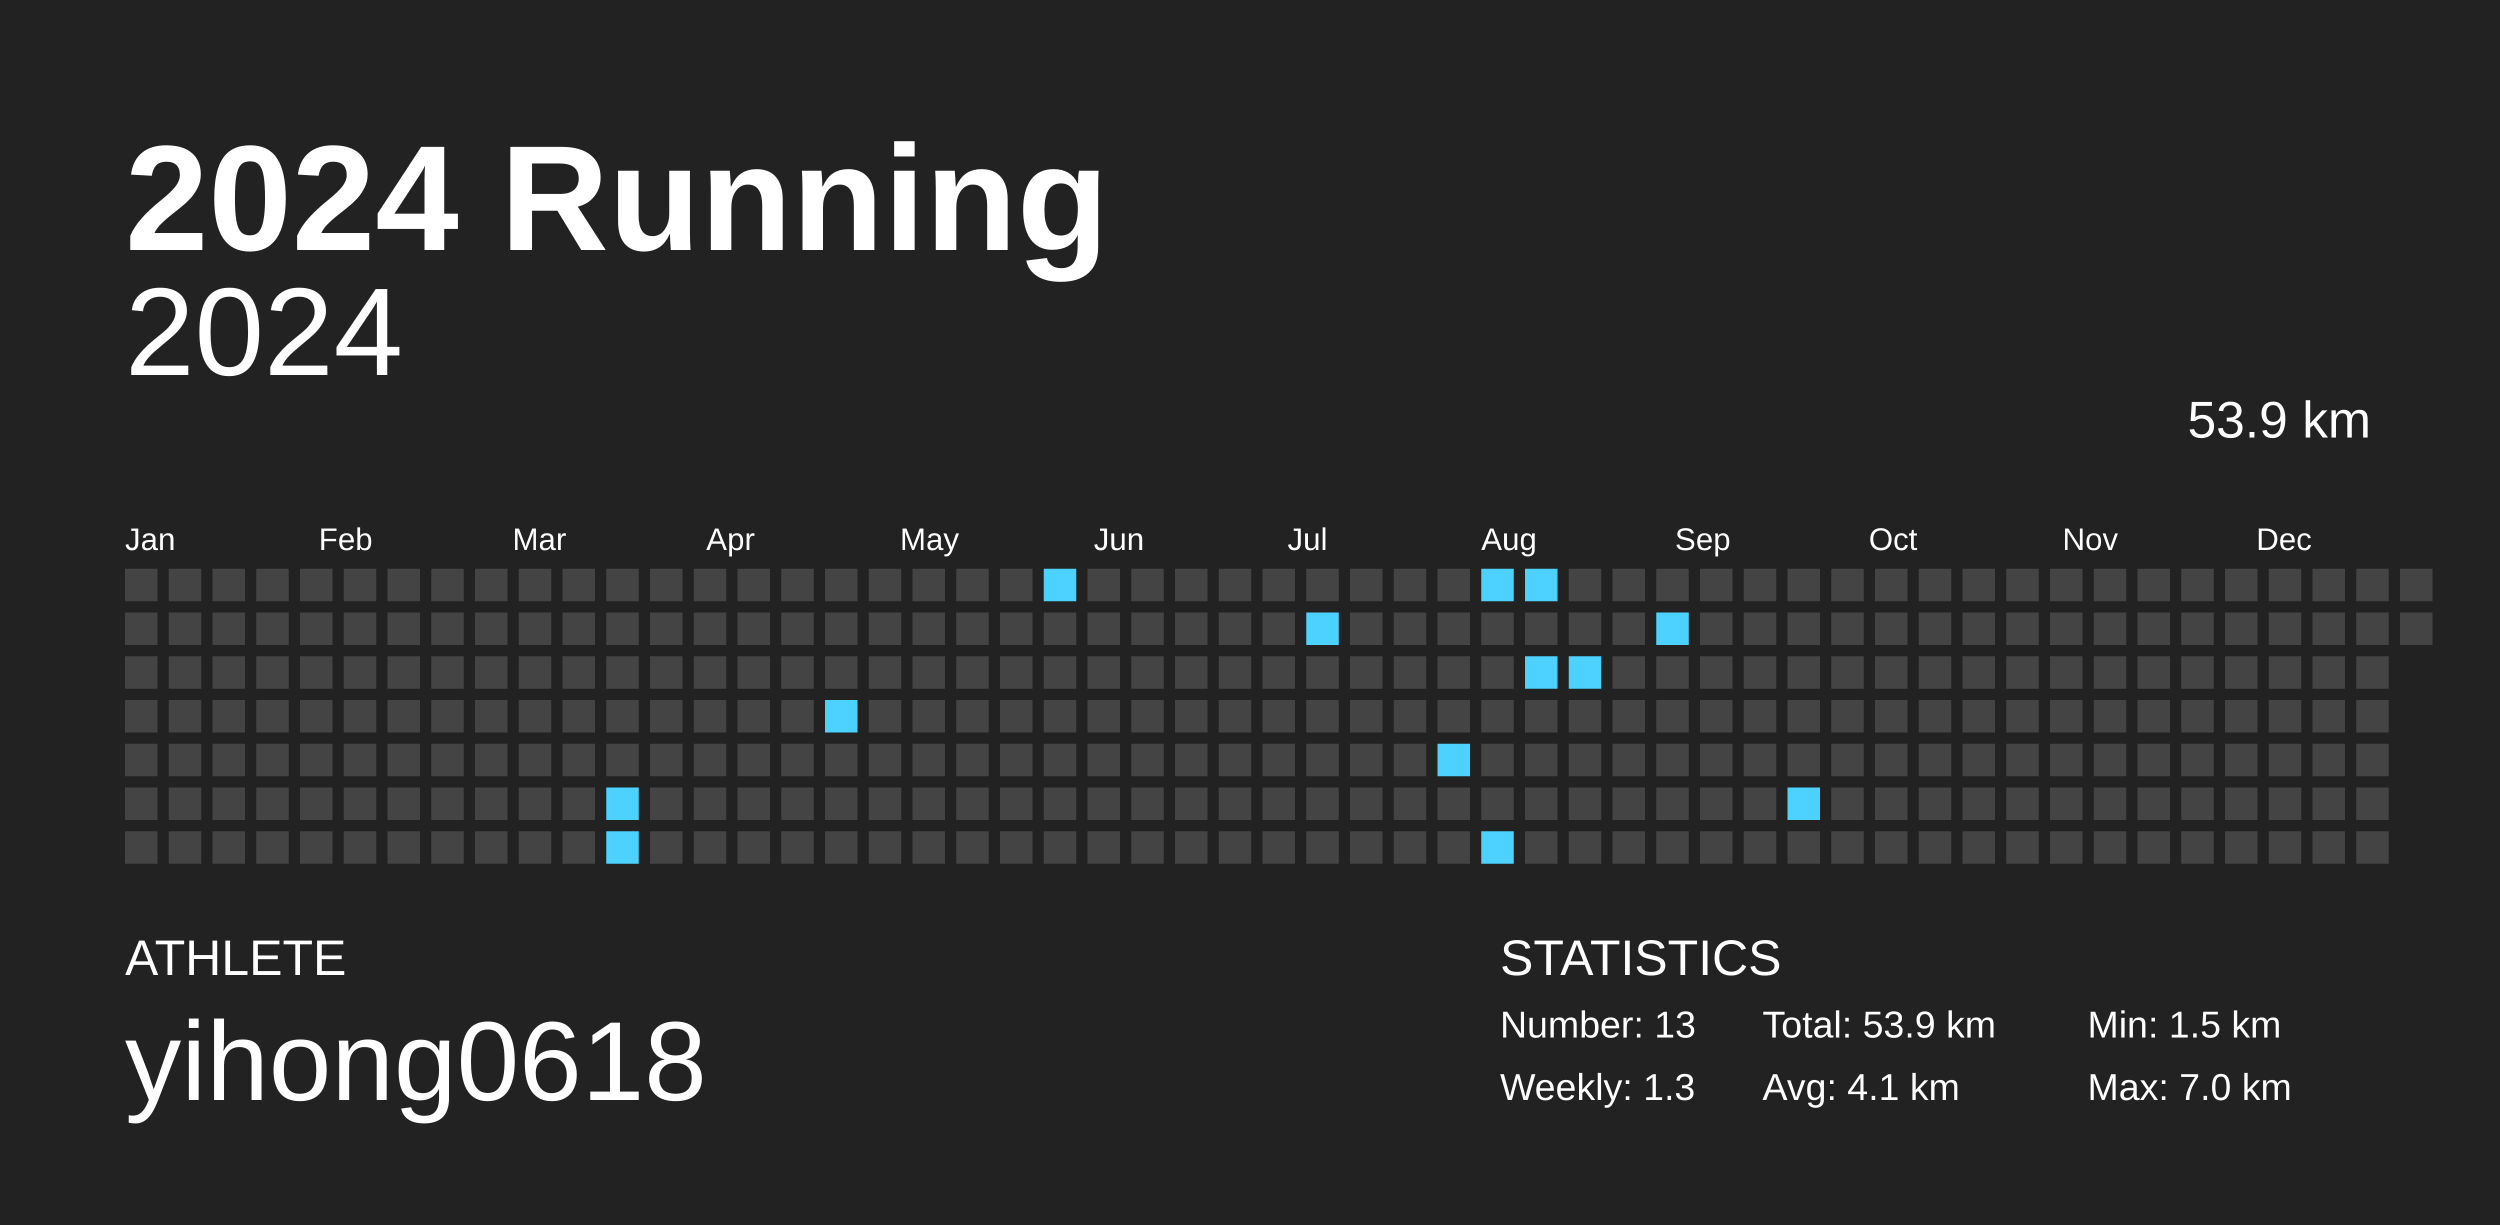
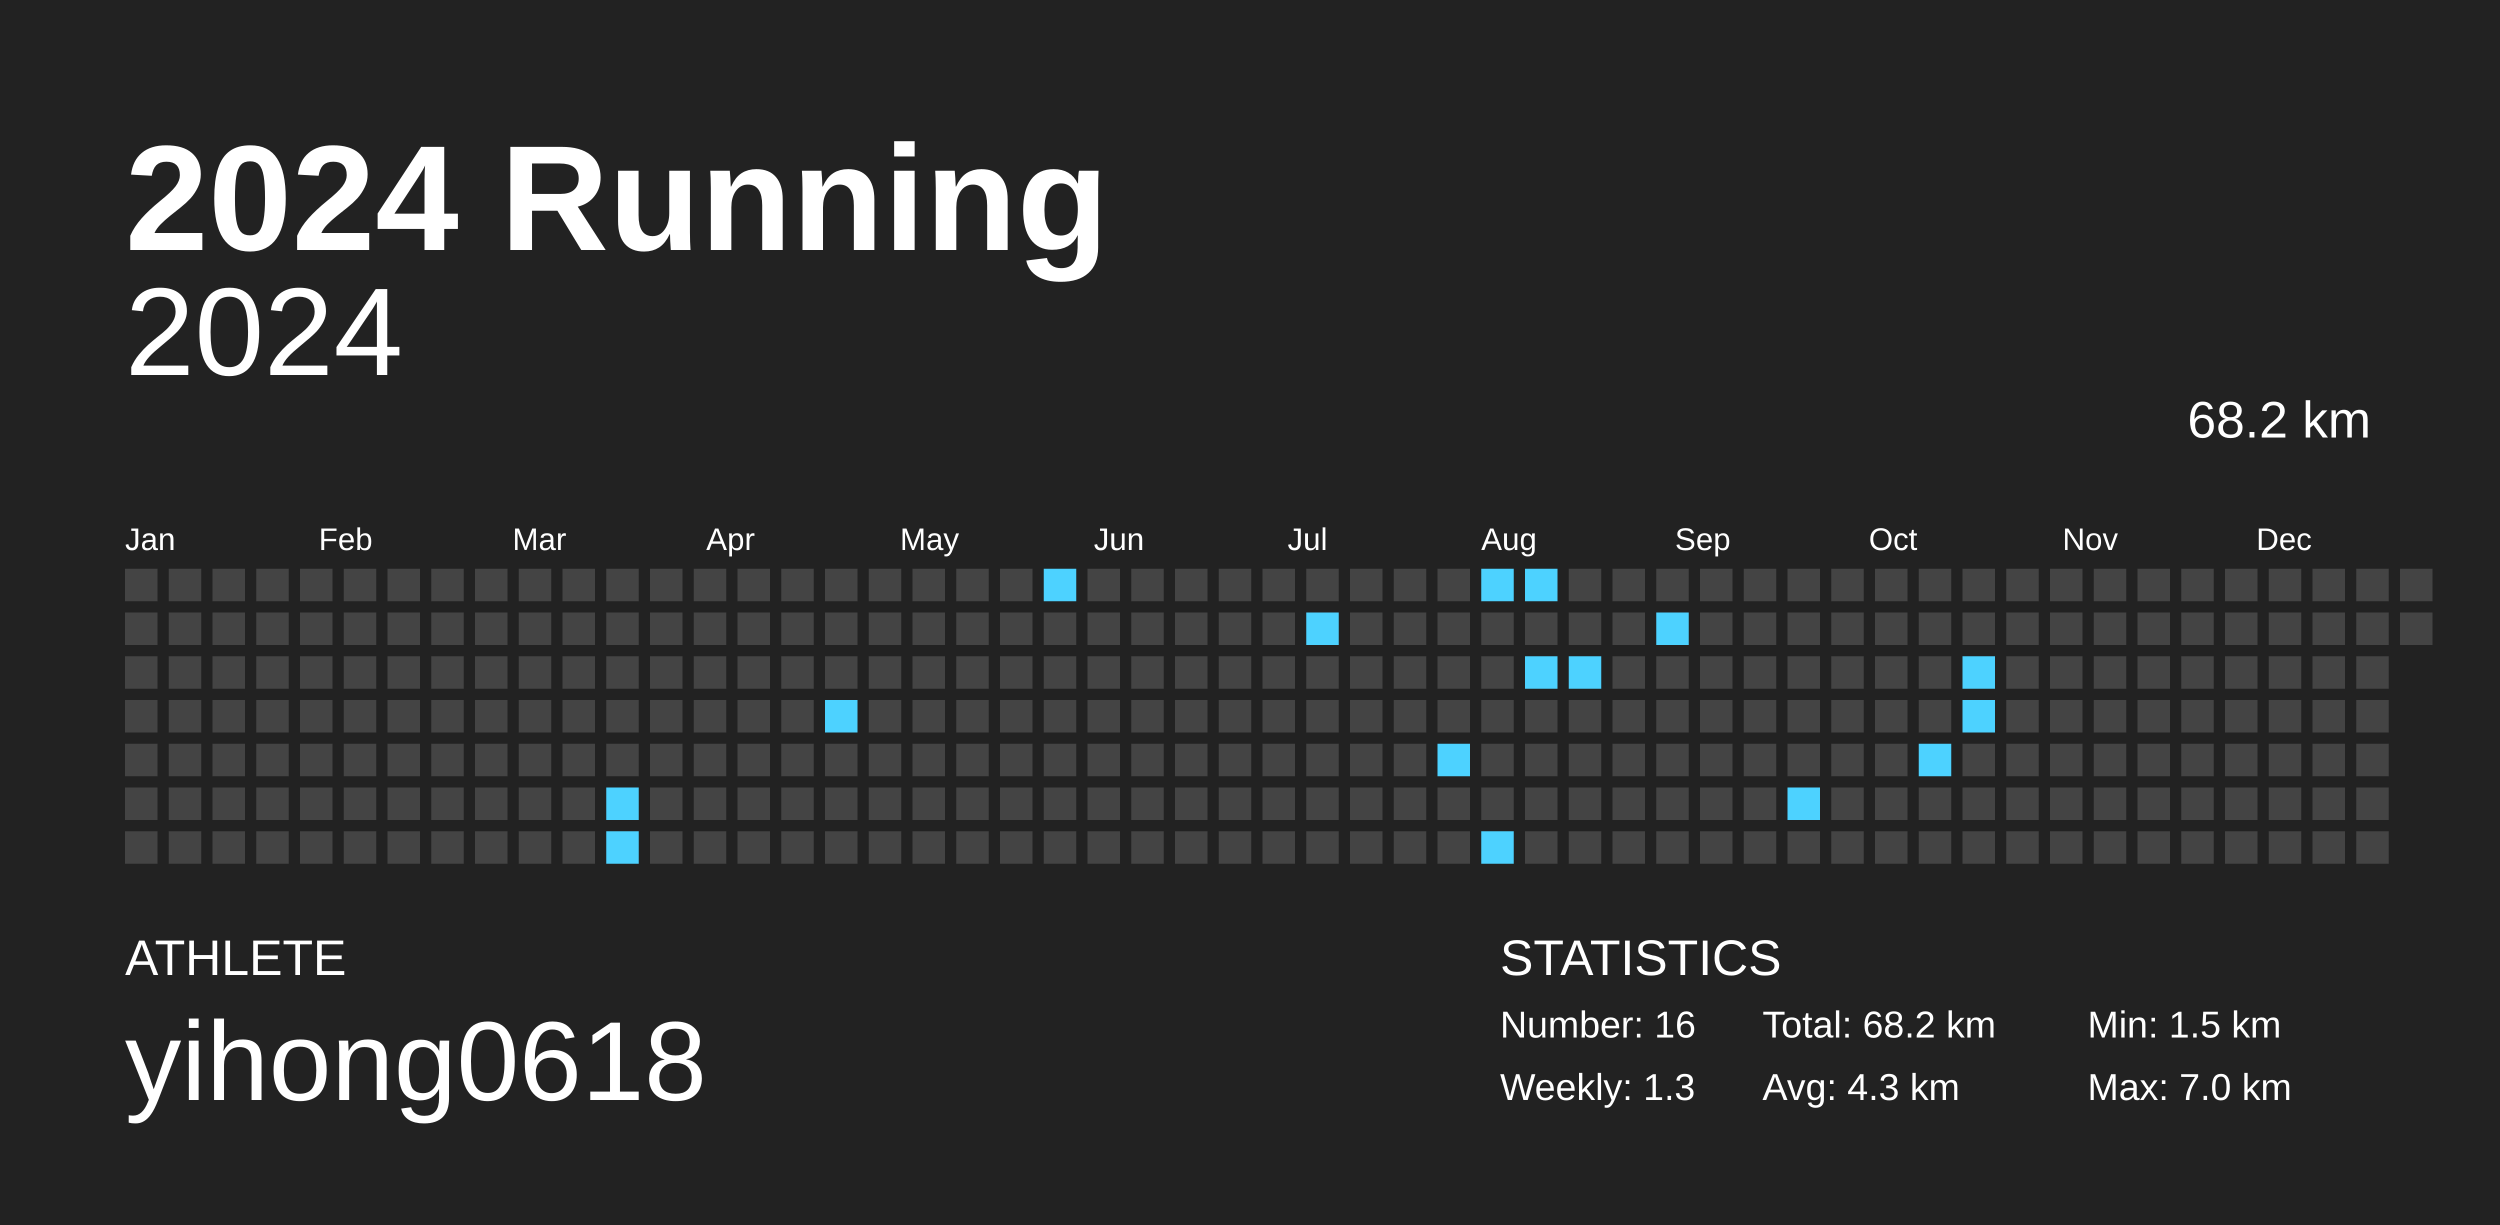
<svg xmlns="http://www.w3.org/2000/svg" baseProfile="full" height="98mm" version="1.1" viewBox="0,0,200,98" width="200mm">
  <defs />
  <rect fill="#222222" height="98" width="200" x="0" y="0" />
  <text fill="#FFFFFF" style="font-size:12px; font-family:Arial; font-weight:bold;" x="10" y="20">2024 Running</text>
  <text fill="#FFFFFF" style="font-size:4px; font-family:Arial" x="10" y="78">ATHLETE</text>
  <text fill="#FFFFFF" style="font-size:9px; font-family:Arial" x="10" y="88">yihong0618</text>
  <text fill="#FFFFFF" style="font-size:4px; font-family:Arial" x="120" y="78">STATISTICS</text>
-   <text fill="#FFFFFF" style="font-size:3px; font-family:Arial" x="120" y="83">Number: 13</text>
+   <text fill="#FFFFFF" style="font-size:3px; font-family:Arial" x="120" y="83">Number: 16</text>
  <text fill="#FFFFFF" style="font-size:3px; font-family:Arial" x="120" y="88">Weekly: 1.3</text>
-   <text fill="#FFFFFF" style="font-size:3px; font-family:Arial" x="141" y="83">Total: 53.9 km</text>
-   <text fill="#FFFFFF" style="font-size:3px; font-family:Arial" x="141" y="88">Avg: 4.1 km</text>
+   <text fill="#FFFFFF" style="font-size:3px; font-family:Arial" x="141" y="83">Total: 68.2 km</text>
+   <text fill="#FFFFFF" style="font-size:3px; font-family:Arial" x="141" y="88">Avg: 4.3 km</text>
  <text fill="#FFFFFF" style="font-size:3px; font-family:Arial" x="167" y="83">Min: 1.5 km</text>
  <text fill="#FFFFFF" style="font-size:3px; font-family:Arial" x="167" y="88">Max: 7.0 km</text>
  <text alignment-baseline="hanging" fill="#FFFFFF" style="font-size:10.0px; font-family:Arial;" x="10" y="30">2024</text>
-   <text alignment-baseline="hanging" fill="#FFFFFF" style="font-size:4.125px; font-family:Arial;" x="175" y="35">53.9 km</text>
+   <text alignment-baseline="hanging" fill="#FFFFFF" style="font-size:4.125px; font-family:Arial;" x="175" y="35">68.2 km</text>
  <text fill="#FFFFFF" style="font-size:2.5px; font-family:Arial" x="10.0" y="44">Jan</text>
  <text fill="#FFFFFF" style="font-size:2.5px; font-family:Arial" x="25.5" y="44">Feb</text>
  <text fill="#FFFFFF" style="font-size:2.5px; font-family:Arial" x="41.0" y="44">Mar</text>
  <text fill="#FFFFFF" style="font-size:2.5px; font-family:Arial" x="56.5" y="44">Apr</text>
  <text fill="#FFFFFF" style="font-size:2.5px; font-family:Arial" x="72.0" y="44">May</text>
  <text fill="#FFFFFF" style="font-size:2.5px; font-family:Arial" x="87.5" y="44">Jun</text>
  <text fill="#FFFFFF" style="font-size:2.5px; font-family:Arial" x="103.0" y="44">Jul</text>
  <text fill="#FFFFFF" style="font-size:2.5px; font-family:Arial" x="118.5" y="44">Aug</text>
  <text fill="#FFFFFF" style="font-size:2.5px; font-family:Arial" x="134.0" y="44">Sep</text>
  <text fill="#FFFFFF" style="font-size:2.5px; font-family:Arial" x="149.5" y="44">Oct</text>
  <text fill="#FFFFFF" style="font-size:2.5px; font-family:Arial" x="165.0" y="44">Nov</text>
  <text fill="#FFFFFF" style="font-size:2.5px; font-family:Arial" x="180.5" y="44">Dec</text>
  <rect fill="#444444" height="2.6" width="2.6" x="10.0" y="45.5" />
  <rect fill="#444444" height="2.6" width="2.6" x="10.0" y="49.0" />
  <rect fill="#444444" height="2.6" width="2.6" x="10.0" y="52.5" />
  <rect fill="#444444" height="2.6" width="2.6" x="10.0" y="56.0" />
  <rect fill="#444444" height="2.6" width="2.6" x="10.0" y="59.5" />
  <rect fill="#444444" height="2.6" width="2.6" x="10.0" y="63.0" />
  <rect fill="#444444" height="2.6" width="2.6" x="10.0" y="66.5" />
  <rect fill="#444444" height="2.6" width="2.6" x="13.5" y="45.5" />
  <rect fill="#444444" height="2.6" width="2.6" x="13.5" y="49.0" />
  <rect fill="#444444" height="2.6" width="2.6" x="13.5" y="52.5" />
  <rect fill="#444444" height="2.6" width="2.6" x="13.5" y="56.0" />
  <rect fill="#444444" height="2.6" width="2.6" x="13.5" y="59.5" />
  <rect fill="#444444" height="2.6" width="2.6" x="13.5" y="63.0" />
  <rect fill="#444444" height="2.6" width="2.6" x="13.5" y="66.5" />
  <rect fill="#444444" height="2.6" width="2.6" x="17.0" y="45.5" />
  <rect fill="#444444" height="2.6" width="2.6" x="17.0" y="49.0" />
  <rect fill="#444444" height="2.6" width="2.6" x="17.0" y="52.5" />
  <rect fill="#444444" height="2.6" width="2.6" x="17.0" y="56.0" />
  <rect fill="#444444" height="2.6" width="2.6" x="17.0" y="59.5" />
  <rect fill="#444444" height="2.6" width="2.6" x="17.0" y="63.0" />
  <rect fill="#444444" height="2.6" width="2.6" x="17.0" y="66.5" />
  <rect fill="#444444" height="2.6" width="2.6" x="20.5" y="45.5" />
  <rect fill="#444444" height="2.6" width="2.6" x="20.5" y="49.0" />
  <rect fill="#444444" height="2.6" width="2.6" x="20.5" y="52.5" />
  <rect fill="#444444" height="2.6" width="2.6" x="20.5" y="56.0" />
  <rect fill="#444444" height="2.6" width="2.6" x="20.5" y="59.5" />
  <rect fill="#444444" height="2.6" width="2.6" x="20.5" y="63.0" />
  <rect fill="#444444" height="2.6" width="2.6" x="20.5" y="66.5" />
  <rect fill="#444444" height="2.6" width="2.6" x="24.0" y="45.5" />
  <rect fill="#444444" height="2.6" width="2.6" x="24.0" y="49.0" />
  <rect fill="#444444" height="2.6" width="2.6" x="24.0" y="52.5" />
  <rect fill="#444444" height="2.6" width="2.6" x="24.0" y="56.0" />
  <rect fill="#444444" height="2.6" width="2.6" x="24.0" y="59.5" />
  <rect fill="#444444" height="2.6" width="2.6" x="24.0" y="63.0" />
  <rect fill="#444444" height="2.6" width="2.6" x="24.0" y="66.5" />
  <rect fill="#444444" height="2.6" width="2.6" x="27.5" y="45.5" />
  <rect fill="#444444" height="2.6" width="2.6" x="27.5" y="49.0" />
  <rect fill="#444444" height="2.6" width="2.6" x="27.5" y="52.5" />
  <rect fill="#444444" height="2.6" width="2.6" x="27.5" y="56.0" />
  <rect fill="#444444" height="2.6" width="2.6" x="27.5" y="59.5" />
  <rect fill="#444444" height="2.6" width="2.6" x="27.5" y="63.0" />
  <rect fill="#444444" height="2.6" width="2.6" x="27.5" y="66.5" />
  <rect fill="#444444" height="2.6" width="2.6" x="31.0" y="45.5" />
  <rect fill="#444444" height="2.6" width="2.6" x="31.0" y="49.0" />
  <rect fill="#444444" height="2.6" width="2.6" x="31.0" y="52.5" />
  <rect fill="#444444" height="2.6" width="2.6" x="31.0" y="56.0" />
  <rect fill="#444444" height="2.6" width="2.6" x="31.0" y="59.5" />
  <rect fill="#444444" height="2.6" width="2.6" x="31.0" y="63.0" />
  <rect fill="#444444" height="2.6" width="2.6" x="31.0" y="66.5" />
  <rect fill="#444444" height="2.6" width="2.6" x="34.5" y="45.5" />
  <rect fill="#444444" height="2.6" width="2.6" x="34.5" y="49.0" />
  <rect fill="#444444" height="2.6" width="2.6" x="34.5" y="52.5" />
  <rect fill="#444444" height="2.6" width="2.6" x="34.5" y="56.0" />
  <rect fill="#444444" height="2.6" width="2.6" x="34.5" y="59.5" />
  <rect fill="#444444" height="2.6" width="2.6" x="34.5" y="63.0" />
  <rect fill="#444444" height="2.6" width="2.6" x="34.5" y="66.5" />
  <rect fill="#444444" height="2.6" width="2.6" x="38.0" y="45.5" />
  <rect fill="#444444" height="2.6" width="2.6" x="38.0" y="49.0" />
  <rect fill="#444444" height="2.6" width="2.6" x="38.0" y="52.5" />
  <rect fill="#444444" height="2.6" width="2.6" x="38.0" y="56.0" />
  <rect fill="#444444" height="2.6" width="2.6" x="38.0" y="59.5" />
  <rect fill="#444444" height="2.6" width="2.6" x="38.0" y="63.0" />
  <rect fill="#444444" height="2.6" width="2.6" x="38.0" y="66.5" />
  <rect fill="#444444" height="2.6" width="2.6" x="41.5" y="45.5" />
  <rect fill="#444444" height="2.6" width="2.6" x="41.5" y="49.0" />
  <rect fill="#444444" height="2.6" width="2.6" x="41.5" y="52.5" />
  <rect fill="#444444" height="2.6" width="2.6" x="41.5" y="56.0" />
  <rect fill="#444444" height="2.6" width="2.6" x="41.5" y="59.5" />
  <rect fill="#444444" height="2.6" width="2.6" x="41.5" y="63.0" />
  <rect fill="#444444" height="2.6" width="2.6" x="41.5" y="66.5" />
  <rect fill="#444444" height="2.6" width="2.6" x="45.0" y="45.5" />
  <rect fill="#444444" height="2.6" width="2.6" x="45.0" y="49.0" />
  <rect fill="#444444" height="2.6" width="2.6" x="45.0" y="52.5" />
  <rect fill="#444444" height="2.6" width="2.6" x="45.0" y="56.0" />
  <rect fill="#444444" height="2.6" width="2.6" x="45.0" y="59.5" />
  <rect fill="#444444" height="2.6" width="2.6" x="45.0" y="63.0" />
  <rect fill="#444444" height="2.6" width="2.6" x="45.0" y="66.5" />
  <rect fill="#444444" height="2.6" width="2.6" x="48.5" y="45.5" />
  <rect fill="#444444" height="2.6" width="2.6" x="48.5" y="49.0" />
  <rect fill="#444444" height="2.6" width="2.6" x="48.5" y="52.5" />
  <rect fill="#444444" height="2.6" width="2.6" x="48.5" y="56.0" />
  <rect fill="#444444" height="2.6" width="2.6" x="48.5" y="59.5" />
  <rect fill="#4dd2ff" height="2.6" width="2.6" x="48.5" y="63.0" />
  <rect fill="#4dd2ff" height="2.6" width="2.6" x="48.5" y="66.5" />
  <rect fill="#444444" height="2.6" width="2.6" x="52.0" y="45.5" />
  <rect fill="#444444" height="2.6" width="2.6" x="52.0" y="49.0" />
  <rect fill="#444444" height="2.6" width="2.6" x="52.0" y="52.5" />
  <rect fill="#444444" height="2.6" width="2.6" x="52.0" y="56.0" />
  <rect fill="#444444" height="2.6" width="2.6" x="52.0" y="59.5" />
  <rect fill="#444444" height="2.6" width="2.6" x="52.0" y="63.0" />
  <rect fill="#444444" height="2.6" width="2.6" x="52.0" y="66.5" />
  <rect fill="#444444" height="2.6" width="2.6" x="55.5" y="45.5" />
  <rect fill="#444444" height="2.6" width="2.6" x="55.5" y="49.0" />
  <rect fill="#444444" height="2.6" width="2.6" x="55.5" y="52.5" />
  <rect fill="#444444" height="2.6" width="2.6" x="55.5" y="56.0" />
  <rect fill="#444444" height="2.6" width="2.6" x="55.5" y="59.5" />
  <rect fill="#444444" height="2.6" width="2.6" x="55.5" y="63.0" />
  <rect fill="#444444" height="2.6" width="2.6" x="55.5" y="66.5" />
  <rect fill="#444444" height="2.6" width="2.6" x="59.0" y="45.5" />
  <rect fill="#444444" height="2.6" width="2.6" x="59.0" y="49.0" />
  <rect fill="#444444" height="2.6" width="2.6" x="59.0" y="52.5" />
  <rect fill="#444444" height="2.6" width="2.6" x="59.0" y="56.0" />
  <rect fill="#444444" height="2.6" width="2.6" x="59.0" y="59.5" />
  <rect fill="#444444" height="2.6" width="2.6" x="59.0" y="63.0" />
  <rect fill="#444444" height="2.6" width="2.6" x="59.0" y="66.5" />
  <rect fill="#444444" height="2.6" width="2.6" x="62.5" y="45.5" />
  <rect fill="#444444" height="2.6" width="2.6" x="62.5" y="49.0" />
  <rect fill="#444444" height="2.6" width="2.6" x="62.5" y="52.5" />
  <rect fill="#444444" height="2.6" width="2.6" x="62.5" y="56.0" />
  <rect fill="#444444" height="2.6" width="2.6" x="62.5" y="59.5" />
  <rect fill="#444444" height="2.6" width="2.6" x="62.5" y="63.0" />
  <rect fill="#444444" height="2.6" width="2.6" x="62.5" y="66.5" />
  <rect fill="#444444" height="2.6" width="2.6" x="66.0" y="45.5" />
  <rect fill="#444444" height="2.6" width="2.6" x="66.0" y="49.0" />
  <rect fill="#444444" height="2.6" width="2.6" x="66.0" y="52.5" />
  <rect fill="#4dd2ff" height="2.6" width="2.6" x="66.0" y="56.0" />
  <rect fill="#444444" height="2.6" width="2.6" x="66.0" y="59.5" />
  <rect fill="#444444" height="2.6" width="2.6" x="66.0" y="63.0" />
  <rect fill="#444444" height="2.6" width="2.6" x="66.0" y="66.5" />
  <rect fill="#444444" height="2.6" width="2.6" x="69.5" y="45.5" />
  <rect fill="#444444" height="2.6" width="2.6" x="69.5" y="49.0" />
  <rect fill="#444444" height="2.6" width="2.6" x="69.5" y="52.5" />
  <rect fill="#444444" height="2.6" width="2.6" x="69.5" y="56.0" />
  <rect fill="#444444" height="2.6" width="2.6" x="69.5" y="59.5" />
  <rect fill="#444444" height="2.6" width="2.6" x="69.5" y="63.0" />
  <rect fill="#444444" height="2.6" width="2.6" x="69.5" y="66.5" />
  <rect fill="#444444" height="2.6" width="2.6" x="73.0" y="45.5" />
  <rect fill="#444444" height="2.6" width="2.6" x="73.0" y="49.0" />
  <rect fill="#444444" height="2.6" width="2.6" x="73.0" y="52.5" />
  <rect fill="#444444" height="2.6" width="2.6" x="73.0" y="56.0" />
  <rect fill="#444444" height="2.6" width="2.6" x="73.0" y="59.5" />
  <rect fill="#444444" height="2.6" width="2.6" x="73.0" y="63.0" />
  <rect fill="#444444" height="2.6" width="2.6" x="73.0" y="66.5" />
  <rect fill="#444444" height="2.6" width="2.6" x="76.5" y="45.5" />
  <rect fill="#444444" height="2.6" width="2.6" x="76.5" y="49.0" />
  <rect fill="#444444" height="2.6" width="2.6" x="76.5" y="52.5" />
  <rect fill="#444444" height="2.6" width="2.6" x="76.5" y="56.0" />
  <rect fill="#444444" height="2.6" width="2.6" x="76.5" y="59.5" />
  <rect fill="#444444" height="2.6" width="2.6" x="76.5" y="63.0" />
  <rect fill="#444444" height="2.6" width="2.6" x="76.5" y="66.5" />
  <rect fill="#444444" height="2.6" width="2.6" x="80.0" y="45.5" />
  <rect fill="#444444" height="2.6" width="2.6" x="80.0" y="49.0" />
  <rect fill="#444444" height="2.6" width="2.6" x="80.0" y="52.5" />
  <rect fill="#444444" height="2.6" width="2.6" x="80.0" y="56.0" />
  <rect fill="#444444" height="2.6" width="2.6" x="80.0" y="59.5" />
  <rect fill="#444444" height="2.6" width="2.6" x="80.0" y="63.0" />
  <rect fill="#444444" height="2.6" width="2.6" x="80.0" y="66.5" />
  <rect fill="#4dd2ff" height="2.6" width="2.6" x="83.5" y="45.5" />
  <rect fill="#444444" height="2.6" width="2.6" x="83.5" y="49.0" />
  <rect fill="#444444" height="2.6" width="2.6" x="83.5" y="52.5" />
  <rect fill="#444444" height="2.6" width="2.6" x="83.5" y="56.0" />
  <rect fill="#444444" height="2.6" width="2.6" x="83.5" y="59.5" />
  <rect fill="#444444" height="2.6" width="2.6" x="83.5" y="63.0" />
  <rect fill="#444444" height="2.6" width="2.6" x="83.5" y="66.5" />
  <rect fill="#444444" height="2.6" width="2.6" x="87.0" y="45.5" />
  <rect fill="#444444" height="2.6" width="2.6" x="87.0" y="49.0" />
  <rect fill="#444444" height="2.6" width="2.6" x="87.0" y="52.5" />
  <rect fill="#444444" height="2.6" width="2.6" x="87.0" y="56.0" />
  <rect fill="#444444" height="2.6" width="2.6" x="87.0" y="59.5" />
  <rect fill="#444444" height="2.6" width="2.6" x="87.0" y="63.0" />
  <rect fill="#444444" height="2.6" width="2.6" x="87.0" y="66.5" />
  <rect fill="#444444" height="2.6" width="2.6" x="90.5" y="45.5" />
  <rect fill="#444444" height="2.6" width="2.6" x="90.5" y="49.0" />
  <rect fill="#444444" height="2.6" width="2.6" x="90.5" y="52.5" />
  <rect fill="#444444" height="2.6" width="2.6" x="90.5" y="56.0" />
  <rect fill="#444444" height="2.6" width="2.6" x="90.5" y="59.5" />
  <rect fill="#444444" height="2.6" width="2.6" x="90.5" y="63.0" />
  <rect fill="#444444" height="2.6" width="2.6" x="90.5" y="66.5" />
  <rect fill="#444444" height="2.6" width="2.6" x="94.0" y="45.5" />
  <rect fill="#444444" height="2.6" width="2.6" x="94.0" y="49.0" />
  <rect fill="#444444" height="2.6" width="2.6" x="94.0" y="52.5" />
  <rect fill="#444444" height="2.6" width="2.6" x="94.0" y="56.0" />
  <rect fill="#444444" height="2.6" width="2.6" x="94.0" y="59.5" />
  <rect fill="#444444" height="2.6" width="2.6" x="94.0" y="63.0" />
  <rect fill="#444444" height="2.6" width="2.6" x="94.0" y="66.5" />
  <rect fill="#444444" height="2.6" width="2.6" x="97.5" y="45.5" />
  <rect fill="#444444" height="2.6" width="2.6" x="97.5" y="49.0" />
  <rect fill="#444444" height="2.6" width="2.6" x="97.5" y="52.5" />
  <rect fill="#444444" height="2.6" width="2.6" x="97.5" y="56.0" />
  <rect fill="#444444" height="2.6" width="2.6" x="97.5" y="59.5" />
  <rect fill="#444444" height="2.6" width="2.6" x="97.5" y="63.0" />
  <rect fill="#444444" height="2.6" width="2.6" x="97.5" y="66.5" />
  <rect fill="#444444" height="2.6" width="2.6" x="101.0" y="45.5" />
  <rect fill="#444444" height="2.6" width="2.6" x="101.0" y="49.0" />
  <rect fill="#444444" height="2.6" width="2.6" x="101.0" y="52.5" />
  <rect fill="#444444" height="2.6" width="2.6" x="101.0" y="56.0" />
  <rect fill="#444444" height="2.6" width="2.6" x="101.0" y="59.5" />
  <rect fill="#444444" height="2.6" width="2.6" x="101.0" y="63.0" />
  <rect fill="#444444" height="2.6" width="2.6" x="101.0" y="66.5" />
  <rect fill="#444444" height="2.6" width="2.6" x="104.5" y="45.5" />
  <rect fill="#4dd2ff" height="2.6" width="2.6" x="104.5" y="49.0" />
  <rect fill="#444444" height="2.6" width="2.6" x="104.5" y="52.5" />
  <rect fill="#444444" height="2.6" width="2.6" x="104.5" y="56.0" />
  <rect fill="#444444" height="2.6" width="2.6" x="104.5" y="59.5" />
  <rect fill="#444444" height="2.6" width="2.6" x="104.5" y="63.0" />
  <rect fill="#444444" height="2.6" width="2.6" x="104.5" y="66.5" />
  <rect fill="#444444" height="2.6" width="2.6" x="108.0" y="45.5" />
  <rect fill="#444444" height="2.6" width="2.6" x="108.0" y="49.0" />
  <rect fill="#444444" height="2.6" width="2.6" x="108.0" y="52.5" />
  <rect fill="#444444" height="2.6" width="2.6" x="108.0" y="56.0" />
  <rect fill="#444444" height="2.6" width="2.6" x="108.0" y="59.5" />
  <rect fill="#444444" height="2.6" width="2.6" x="108.0" y="63.0" />
  <rect fill="#444444" height="2.6" width="2.6" x="108.0" y="66.5" />
  <rect fill="#444444" height="2.6" width="2.6" x="111.5" y="45.5" />
  <rect fill="#444444" height="2.6" width="2.6" x="111.5" y="49.0" />
  <rect fill="#444444" height="2.6" width="2.6" x="111.5" y="52.5" />
  <rect fill="#444444" height="2.6" width="2.6" x="111.5" y="56.0" />
  <rect fill="#444444" height="2.6" width="2.6" x="111.5" y="59.5" />
  <rect fill="#444444" height="2.6" width="2.6" x="111.5" y="63.0" />
  <rect fill="#444444" height="2.6" width="2.6" x="111.5" y="66.5" />
  <rect fill="#444444" height="2.6" width="2.6" x="115.0" y="45.5" />
  <rect fill="#444444" height="2.6" width="2.6" x="115.0" y="49.0" />
  <rect fill="#444444" height="2.6" width="2.6" x="115.0" y="52.5" />
  <rect fill="#444444" height="2.6" width="2.6" x="115.0" y="56.0" />
  <rect fill="#4dd2ff" height="2.6" width="2.6" x="115.0" y="59.5" />
  <rect fill="#444444" height="2.6" width="2.6" x="115.0" y="63.0" />
  <rect fill="#444444" height="2.6" width="2.6" x="115.0" y="66.5" />
  <rect fill="#4dd2ff" height="2.6" width="2.6" x="118.5" y="45.5" />
  <rect fill="#444444" height="2.6" width="2.6" x="118.5" y="49.0" />
  <rect fill="#444444" height="2.6" width="2.6" x="118.5" y="52.5" />
  <rect fill="#444444" height="2.6" width="2.6" x="118.5" y="56.0" />
  <rect fill="#444444" height="2.6" width="2.6" x="118.5" y="59.5" />
  <rect fill="#444444" height="2.6" width="2.6" x="118.5" y="63.0" />
  <rect fill="#4dd2ff" height="2.6" width="2.6" x="118.5" y="66.5" />
  <rect fill="#4dd2ff" height="2.6" width="2.6" x="122.0" y="45.5" />
  <rect fill="#444444" height="2.6" width="2.6" x="122.0" y="49.0" />
  <rect fill="#4dd2ff" height="2.6" width="2.6" x="122.0" y="52.5" />
  <rect fill="#444444" height="2.6" width="2.6" x="122.0" y="56.0" />
  <rect fill="#444444" height="2.6" width="2.6" x="122.0" y="59.5" />
  <rect fill="#444444" height="2.6" width="2.6" x="122.0" y="63.0" />
  <rect fill="#444444" height="2.6" width="2.6" x="122.0" y="66.5" />
  <rect fill="#444444" height="2.6" width="2.6" x="125.5" y="45.5" />
  <rect fill="#444444" height="2.6" width="2.6" x="125.5" y="49.0" />
  <rect fill="#4dd2ff" height="2.6" width="2.6" x="125.5" y="52.5" />
  <rect fill="#444444" height="2.6" width="2.6" x="125.5" y="56.0" />
  <rect fill="#444444" height="2.6" width="2.6" x="125.5" y="59.5" />
  <rect fill="#444444" height="2.6" width="2.6" x="125.5" y="63.0" />
  <rect fill="#444444" height="2.6" width="2.6" x="125.5" y="66.5" />
  <rect fill="#444444" height="2.6" width="2.6" x="129.0" y="45.5" />
  <rect fill="#444444" height="2.6" width="2.6" x="129.0" y="49.0" />
  <rect fill="#444444" height="2.6" width="2.6" x="129.0" y="52.5" />
  <rect fill="#444444" height="2.6" width="2.6" x="129.0" y="56.0" />
  <rect fill="#444444" height="2.6" width="2.6" x="129.0" y="59.5" />
  <rect fill="#444444" height="2.6" width="2.6" x="129.0" y="63.0" />
  <rect fill="#444444" height="2.6" width="2.6" x="129.0" y="66.5" />
  <rect fill="#444444" height="2.6" width="2.6" x="132.5" y="45.5" />
  <rect fill="#4dd2ff" height="2.6" width="2.6" x="132.5" y="49.0" />
  <rect fill="#444444" height="2.6" width="2.6" x="132.5" y="52.5" />
  <rect fill="#444444" height="2.6" width="2.6" x="132.5" y="56.0" />
  <rect fill="#444444" height="2.6" width="2.6" x="132.5" y="59.5" />
  <rect fill="#444444" height="2.6" width="2.6" x="132.5" y="63.0" />
  <rect fill="#444444" height="2.6" width="2.6" x="132.5" y="66.5" />
  <rect fill="#444444" height="2.6" width="2.6" x="136.0" y="45.5" />
  <rect fill="#444444" height="2.6" width="2.6" x="136.0" y="49.0" />
  <rect fill="#444444" height="2.6" width="2.6" x="136.0" y="52.5" />
  <rect fill="#444444" height="2.6" width="2.6" x="136.0" y="56.0" />
  <rect fill="#444444" height="2.6" width="2.6" x="136.0" y="59.5" />
  <rect fill="#444444" height="2.6" width="2.6" x="136.0" y="63.0" />
  <rect fill="#444444" height="2.6" width="2.6" x="136.0" y="66.5" />
  <rect fill="#444444" height="2.6" width="2.6" x="139.5" y="45.5" />
  <rect fill="#444444" height="2.6" width="2.6" x="139.5" y="49.0" />
  <rect fill="#444444" height="2.6" width="2.6" x="139.5" y="52.5" />
  <rect fill="#444444" height="2.6" width="2.6" x="139.5" y="56.0" />
  <rect fill="#444444" height="2.6" width="2.6" x="139.5" y="59.5" />
  <rect fill="#444444" height="2.6" width="2.6" x="139.5" y="63.0" />
  <rect fill="#444444" height="2.6" width="2.6" x="139.5" y="66.5" />
  <rect fill="#444444" height="2.6" width="2.6" x="143.0" y="45.5" />
  <rect fill="#444444" height="2.6" width="2.6" x="143.0" y="49.0" />
  <rect fill="#444444" height="2.6" width="2.6" x="143.0" y="52.5" />
  <rect fill="#444444" height="2.6" width="2.6" x="143.0" y="56.0" />
  <rect fill="#444444" height="2.6" width="2.6" x="143.0" y="59.5" />
  <rect fill="#4dd2ff" height="2.6" width="2.6" x="143.0" y="63.0" />
  <rect fill="#444444" height="2.6" width="2.6" x="143.0" y="66.5" />
  <rect fill="#444444" height="2.6" width="2.6" x="146.5" y="45.5" />
  <rect fill="#444444" height="2.6" width="2.6" x="146.5" y="49.0" />
  <rect fill="#444444" height="2.6" width="2.6" x="146.5" y="52.5" />
  <rect fill="#444444" height="2.6" width="2.6" x="146.5" y="56.0" />
  <rect fill="#444444" height="2.6" width="2.6" x="146.5" y="59.5" />
  <rect fill="#444444" height="2.6" width="2.6" x="146.5" y="63.0" />
  <rect fill="#444444" height="2.6" width="2.6" x="146.5" y="66.5" />
  <rect fill="#444444" height="2.6" width="2.6" x="150.0" y="45.5" />
  <rect fill="#444444" height="2.6" width="2.6" x="150.0" y="49.0" />
  <rect fill="#444444" height="2.6" width="2.6" x="150.0" y="52.5" />
  <rect fill="#444444" height="2.6" width="2.6" x="150.0" y="56.0" />
  <rect fill="#444444" height="2.6" width="2.6" x="150.0" y="59.5" />
  <rect fill="#444444" height="2.6" width="2.6" x="150.0" y="63.0" />
  <rect fill="#444444" height="2.6" width="2.6" x="150.0" y="66.5" />
  <rect fill="#444444" height="2.6" width="2.6" x="153.5" y="45.5" />
  <rect fill="#444444" height="2.6" width="2.6" x="153.5" y="49.0" />
  <rect fill="#444444" height="2.6" width="2.6" x="153.5" y="52.5" />
  <rect fill="#444444" height="2.6" width="2.6" x="153.5" y="56.0" />
-   <rect fill="#444444" height="2.6" width="2.6" x="153.5" y="59.5" />
+   <rect fill="#4dd2ff" height="2.6" width="2.6" x="153.5" y="59.5" />
  <rect fill="#444444" height="2.6" width="2.6" x="153.5" y="63.0" />
  <rect fill="#444444" height="2.6" width="2.6" x="153.5" y="66.5" />
  <rect fill="#444444" height="2.6" width="2.6" x="157.0" y="45.5" />
  <rect fill="#444444" height="2.6" width="2.6" x="157.0" y="49.0" />
-   <rect fill="#444444" height="2.6" width="2.6" x="157.0" y="52.5" />
-   <rect fill="#444444" height="2.6" width="2.6" x="157.0" y="56.0" />
+   <rect fill="#4dd2ff" height="2.6" width="2.6" x="157.0" y="52.5" />
+   <rect fill="#4dd2ff" height="2.6" width="2.6" x="157.0" y="56.0" />
  <rect fill="#444444" height="2.6" width="2.6" x="157.0" y="59.5" />
  <rect fill="#444444" height="2.6" width="2.6" x="157.0" y="63.0" />
  <rect fill="#444444" height="2.6" width="2.6" x="157.0" y="66.5" />
  <rect fill="#444444" height="2.6" width="2.6" x="160.5" y="45.5" />
  <rect fill="#444444" height="2.6" width="2.6" x="160.5" y="49.0" />
  <rect fill="#444444" height="2.6" width="2.6" x="160.5" y="52.5" />
  <rect fill="#444444" height="2.6" width="2.6" x="160.5" y="56.0" />
  <rect fill="#444444" height="2.6" width="2.6" x="160.5" y="59.5" />
  <rect fill="#444444" height="2.6" width="2.6" x="160.5" y="63.0" />
  <rect fill="#444444" height="2.6" width="2.6" x="160.5" y="66.5" />
  <rect fill="#444444" height="2.6" width="2.6" x="164.0" y="45.5" />
  <rect fill="#444444" height="2.6" width="2.6" x="164.0" y="49.0" />
  <rect fill="#444444" height="2.6" width="2.6" x="164.0" y="52.5" />
  <rect fill="#444444" height="2.6" width="2.6" x="164.0" y="56.0" />
  <rect fill="#444444" height="2.6" width="2.6" x="164.0" y="59.5" />
  <rect fill="#444444" height="2.6" width="2.6" x="164.0" y="63.0" />
  <rect fill="#444444" height="2.6" width="2.6" x="164.0" y="66.5" />
  <rect fill="#444444" height="2.6" width="2.6" x="167.5" y="45.5" />
  <rect fill="#444444" height="2.6" width="2.6" x="167.5" y="49.0" />
  <rect fill="#444444" height="2.6" width="2.6" x="167.5" y="52.5" />
  <rect fill="#444444" height="2.6" width="2.6" x="167.5" y="56.0" />
  <rect fill="#444444" height="2.6" width="2.6" x="167.5" y="59.5" />
  <rect fill="#444444" height="2.6" width="2.6" x="167.5" y="63.0" />
  <rect fill="#444444" height="2.6" width="2.6" x="167.5" y="66.5" />
  <rect fill="#444444" height="2.6" width="2.6" x="171.0" y="45.5" />
  <rect fill="#444444" height="2.6" width="2.6" x="171.0" y="49.0" />
  <rect fill="#444444" height="2.6" width="2.6" x="171.0" y="52.5" />
  <rect fill="#444444" height="2.6" width="2.6" x="171.0" y="56.0" />
  <rect fill="#444444" height="2.6" width="2.6" x="171.0" y="59.5" />
  <rect fill="#444444" height="2.6" width="2.6" x="171.0" y="63.0" />
  <rect fill="#444444" height="2.6" width="2.6" x="171.0" y="66.5" />
  <rect fill="#444444" height="2.6" width="2.6" x="174.5" y="45.5" />
  <rect fill="#444444" height="2.6" width="2.6" x="174.5" y="49.0" />
  <rect fill="#444444" height="2.6" width="2.6" x="174.5" y="52.5" />
  <rect fill="#444444" height="2.6" width="2.6" x="174.5" y="56.0" />
  <rect fill="#444444" height="2.6" width="2.6" x="174.5" y="59.5" />
  <rect fill="#444444" height="2.6" width="2.6" x="174.5" y="63.0" />
  <rect fill="#444444" height="2.6" width="2.6" x="174.5" y="66.5" />
  <rect fill="#444444" height="2.6" width="2.6" x="178.0" y="45.5" />
  <rect fill="#444444" height="2.6" width="2.6" x="178.0" y="49.0" />
  <rect fill="#444444" height="2.6" width="2.6" x="178.0" y="52.5" />
  <rect fill="#444444" height="2.6" width="2.6" x="178.0" y="56.0" />
  <rect fill="#444444" height="2.6" width="2.6" x="178.0" y="59.5" />
  <rect fill="#444444" height="2.6" width="2.6" x="178.0" y="63.0" />
  <rect fill="#444444" height="2.6" width="2.6" x="178.0" y="66.5" />
  <rect fill="#444444" height="2.6" width="2.6" x="181.5" y="45.5" />
  <rect fill="#444444" height="2.6" width="2.6" x="181.5" y="49.0" />
  <rect fill="#444444" height="2.6" width="2.6" x="181.5" y="52.5" />
  <rect fill="#444444" height="2.6" width="2.6" x="181.5" y="56.0" />
  <rect fill="#444444" height="2.6" width="2.6" x="181.5" y="59.5" />
  <rect fill="#444444" height="2.6" width="2.6" x="181.5" y="63.0" />
  <rect fill="#444444" height="2.6" width="2.6" x="181.5" y="66.5" />
  <rect fill="#444444" height="2.6" width="2.6" x="185.0" y="45.5" />
  <rect fill="#444444" height="2.6" width="2.6" x="185.0" y="49.0" />
  <rect fill="#444444" height="2.6" width="2.6" x="185.0" y="52.5" />
  <rect fill="#444444" height="2.6" width="2.6" x="185.0" y="56.0" />
  <rect fill="#444444" height="2.6" width="2.6" x="185.0" y="59.5" />
  <rect fill="#444444" height="2.6" width="2.6" x="185.0" y="63.0" />
  <rect fill="#444444" height="2.6" width="2.6" x="185.0" y="66.5" />
  <rect fill="#444444" height="2.6" width="2.6" x="188.5" y="45.5" />
  <rect fill="#444444" height="2.6" width="2.6" x="188.5" y="49.0" />
  <rect fill="#444444" height="2.6" width="2.6" x="188.5" y="52.5" />
  <rect fill="#444444" height="2.6" width="2.6" x="188.5" y="56.0" />
  <rect fill="#444444" height="2.6" width="2.6" x="188.5" y="59.5" />
  <rect fill="#444444" height="2.6" width="2.6" x="188.5" y="63.0" />
  <rect fill="#444444" height="2.6" width="2.6" x="188.5" y="66.5" />
  <rect fill="#444444" height="2.6" width="2.6" x="192.0" y="45.5" />
  <rect fill="#444444" height="2.6" width="2.6" x="192.0" y="49.0" />
</svg>
